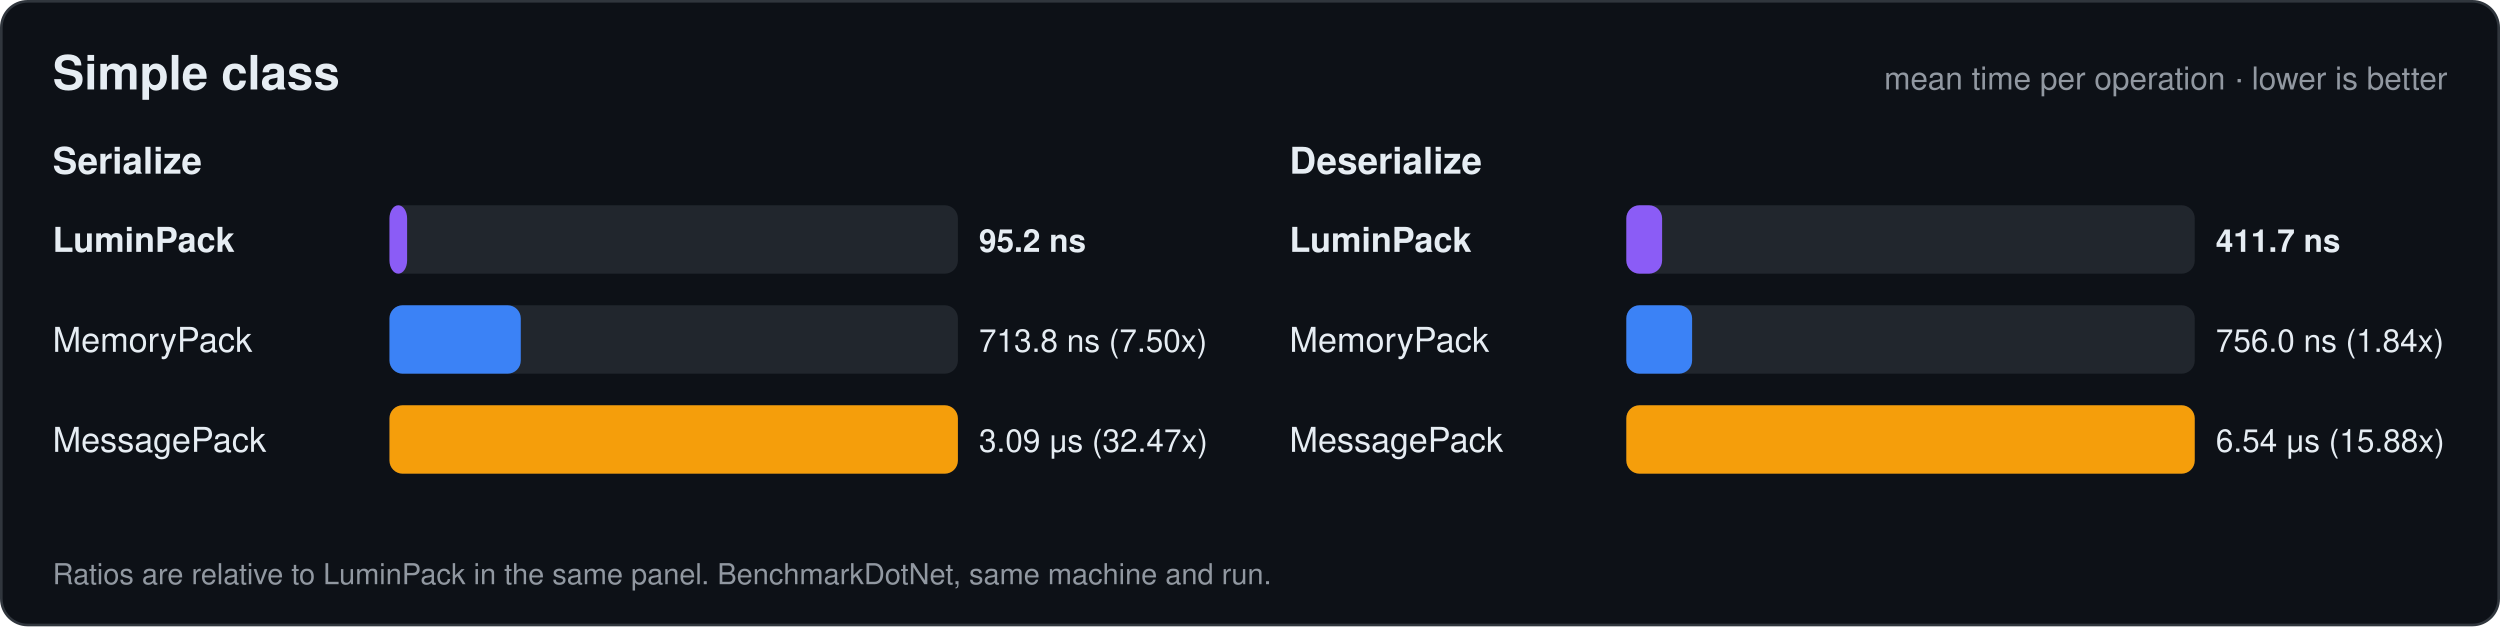
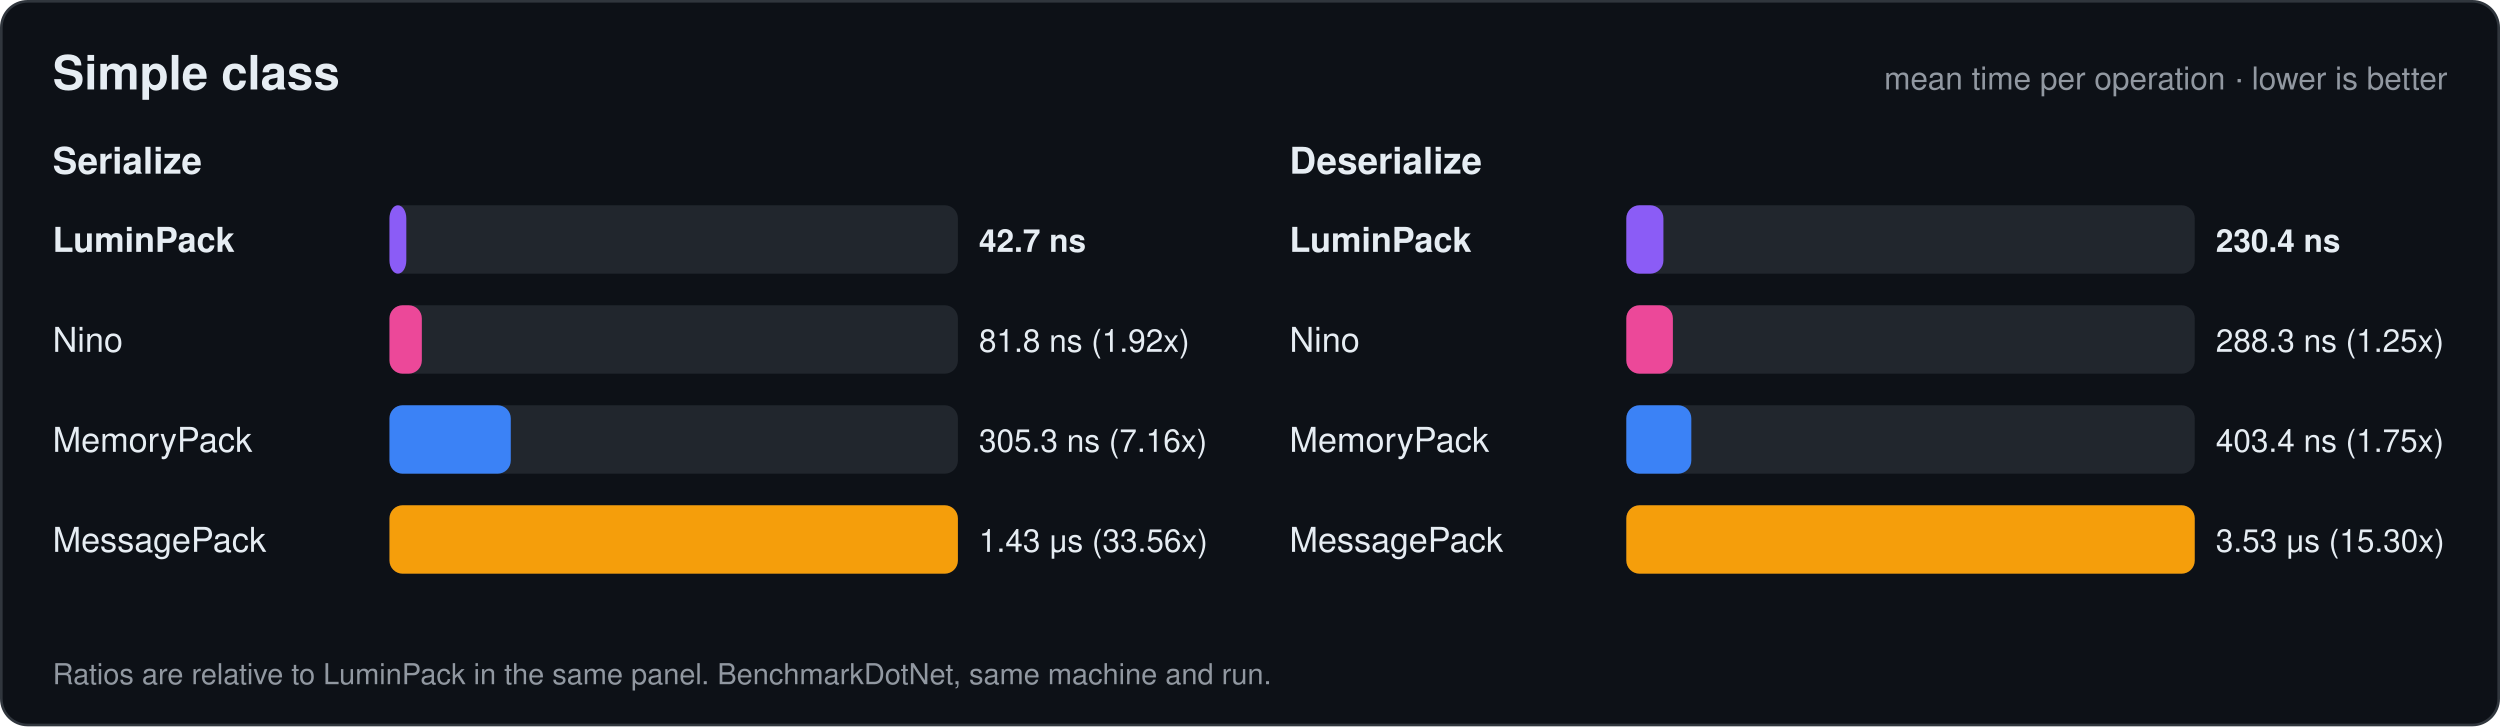
- <svg xmlns="http://www.w3.org/2000/svg" width="950" height="238" viewBox="0 0 950 238" font-family="-apple-system,BlinkMacSystemFont,Segoe UI,Helvetica,Arial,sans-serif">
-   <rect x="0.5" y="0.5" width="949" height="237" rx="10" fill="#0D1117" stroke="#30363D" />
+ <svg xmlns="http://www.w3.org/2000/svg" width="950" height="276" viewBox="0 0 950 276" font-family="-apple-system,BlinkMacSystemFont,Segoe UI,Helvetica,Arial,sans-serif">
+   <rect x="0.5" y="0.5" width="949" height="275" rx="10" fill="#0D1117" stroke="#30363D" />
  <text x="20" y="34" font-size="18" font-weight="600" fill="#E6EDF3">Simple class</text>
  <text x="930" y="34" font-size="12" text-anchor="end" fill="#9198A1">mean time per operation · lower is better</text>
  <text x="20" y="66" font-size="14" font-weight="600" fill="#E6EDF3">Serialize</text>
  <text x="20" y="95.7" font-size="13" font-weight="700" fill="#E6EDF3">LuminPack</text>
  <rect x="148" y="78" width="216" height="26" rx="5" fill="#21262D" />
-   <rect x="148" y="78" width="6.7" height="26" rx="5" fill="#8B5CF6" />
-   <text x="372" y="95.7" font-size="12" font-weight="700" fill="#E6EDF3">95.2 ns</text>
-   <text x="20" y="133.7" font-size="13" font-weight="400" fill="#E6EDF3">MemoryPack</text>
+   <rect x="148" y="78" width="6.4" height="26" rx="5" fill="#8B5CF6" />
+   <text x="372" y="95.7" font-size="12" font-weight="700" fill="#E6EDF3">42.7 ns</text>
+   <text x="20" y="133.7" font-size="13" font-weight="400" fill="#E6EDF3">Nino</text>
  <rect x="148" y="116" width="216" height="26" rx="5" fill="#21262D" />
-   <rect x="148" y="116" width="49.9" height="26" rx="5" fill="#3B82F6" />
-   <text x="372" y="133.7" font-size="12" font-weight="400" fill="#E6EDF3">713.8 ns  (7.50x)</text>
-   <text x="20" y="171.7" font-size="13" font-weight="400" fill="#E6EDF3">MessagePack</text>
+   <rect x="148" y="116" width="12.3" height="26" rx="5" fill="#EC4899" />
+   <text x="372" y="133.7" font-size="12" font-weight="400" fill="#E6EDF3">81.8 ns  (1.92x)</text>
+   <text x="20" y="171.7" font-size="13" font-weight="400" fill="#E6EDF3">MemoryPack</text>
  <rect x="148" y="154" width="216" height="26" rx="5" fill="#21262D" />
-   <rect x="148" y="154" width="216.0" height="26" rx="5" fill="#F59E0B" />
-   <text x="372" y="171.7" font-size="12" font-weight="400" fill="#E6EDF3">3.09 μs  (32.47x)</text>
+   <rect x="148" y="154" width="46.1" height="26" rx="5" fill="#3B82F6" />
+   <text x="372" y="171.7" font-size="12" font-weight="400" fill="#E6EDF3">305.3 ns  (7.16x)</text>
+   <text x="20" y="209.7" font-size="13" font-weight="400" fill="#E6EDF3">MessagePack</text>
+   <rect x="148" y="192" width="216" height="26" rx="5" fill="#21262D" />
+   <rect x="148" y="192" width="216.0" height="26" rx="5" fill="#F59E0B" />
+   <text x="372" y="209.7" font-size="12" font-weight="400" fill="#E6EDF3">1.43 μs  (33.56x)</text>
  <text x="490" y="66" font-size="14" font-weight="600" fill="#E6EDF3">Deserialize</text>
  <text x="490" y="95.7" font-size="13" font-weight="700" fill="#E6EDF3">LuminPack</text>
  <rect x="618" y="78" width="216" height="26" rx="5" fill="#21262D" />
-   <rect x="618" y="78" width="13.6" height="26" rx="5" fill="#8B5CF6" />
-   <text x="842" y="95.7" font-size="12" font-weight="700" fill="#E6EDF3">411.7 ns</text>
-   <text x="490" y="133.7" font-size="13" font-weight="400" fill="#E6EDF3">MemoryPack</text>
+   <rect x="618" y="78" width="14.1" height="26" rx="5" fill="#8B5CF6" />
+   <text x="842" y="95.7" font-size="12" font-weight="700" fill="#E6EDF3">230.4 ns</text>
+   <text x="490" y="133.7" font-size="13" font-weight="400" fill="#E6EDF3">Nino</text>
  <rect x="618" y="116" width="216" height="26" rx="5" fill="#21262D" />
-   <rect x="618" y="116" width="25.0" height="26" rx="5" fill="#3B82F6" />
-   <text x="842" y="133.7" font-size="12" font-weight="400" fill="#E6EDF3">756.0 ns  (1.84x)</text>
-   <text x="490" y="171.7" font-size="13" font-weight="400" fill="#E6EDF3">MessagePack</text>
+   <rect x="618" y="116" width="17.7" height="26" rx="5" fill="#EC4899" />
+   <text x="842" y="133.7" font-size="12" font-weight="400" fill="#E6EDF3">288.3 ns  (1.25x)</text>
+   <text x="490" y="171.7" font-size="13" font-weight="400" fill="#E6EDF3">MemoryPack</text>
  <rect x="618" y="154" width="216" height="26" rx="5" fill="#21262D" />
-   <rect x="618" y="154" width="216.0" height="26" rx="5" fill="#F59E0B" />
-   <text x="842" y="171.7" font-size="12" font-weight="400" fill="#E6EDF3">6.54 μs  (15.88x)</text>
-   <text x="20" y="222" font-size="11" fill="#9198A1">Ratios are relative to LuminPack in the same panel. BenchmarkDotNet, same machine and run.</text>
+   <rect x="618" y="154" width="24.7" height="26" rx="5" fill="#3B82F6" />
+   <text x="842" y="171.7" font-size="12" font-weight="400" fill="#E6EDF3">403.4 ns  (1.75x)</text>
+   <text x="490" y="209.7" font-size="13" font-weight="400" fill="#E6EDF3">MessagePack</text>
+   <rect x="618" y="192" width="216" height="26" rx="5" fill="#21262D" />
+   <rect x="618" y="192" width="216.0" height="26" rx="5" fill="#F59E0B" />
+   <text x="842" y="209.7" font-size="12" font-weight="400" fill="#E6EDF3">3.53 μs  (15.30x)</text>
+   <text x="20" y="260" font-size="11" fill="#9198A1">Ratios are relative to LuminPack in the same panel. BenchmarkDotNet, same machine and run.</text>
</svg>
